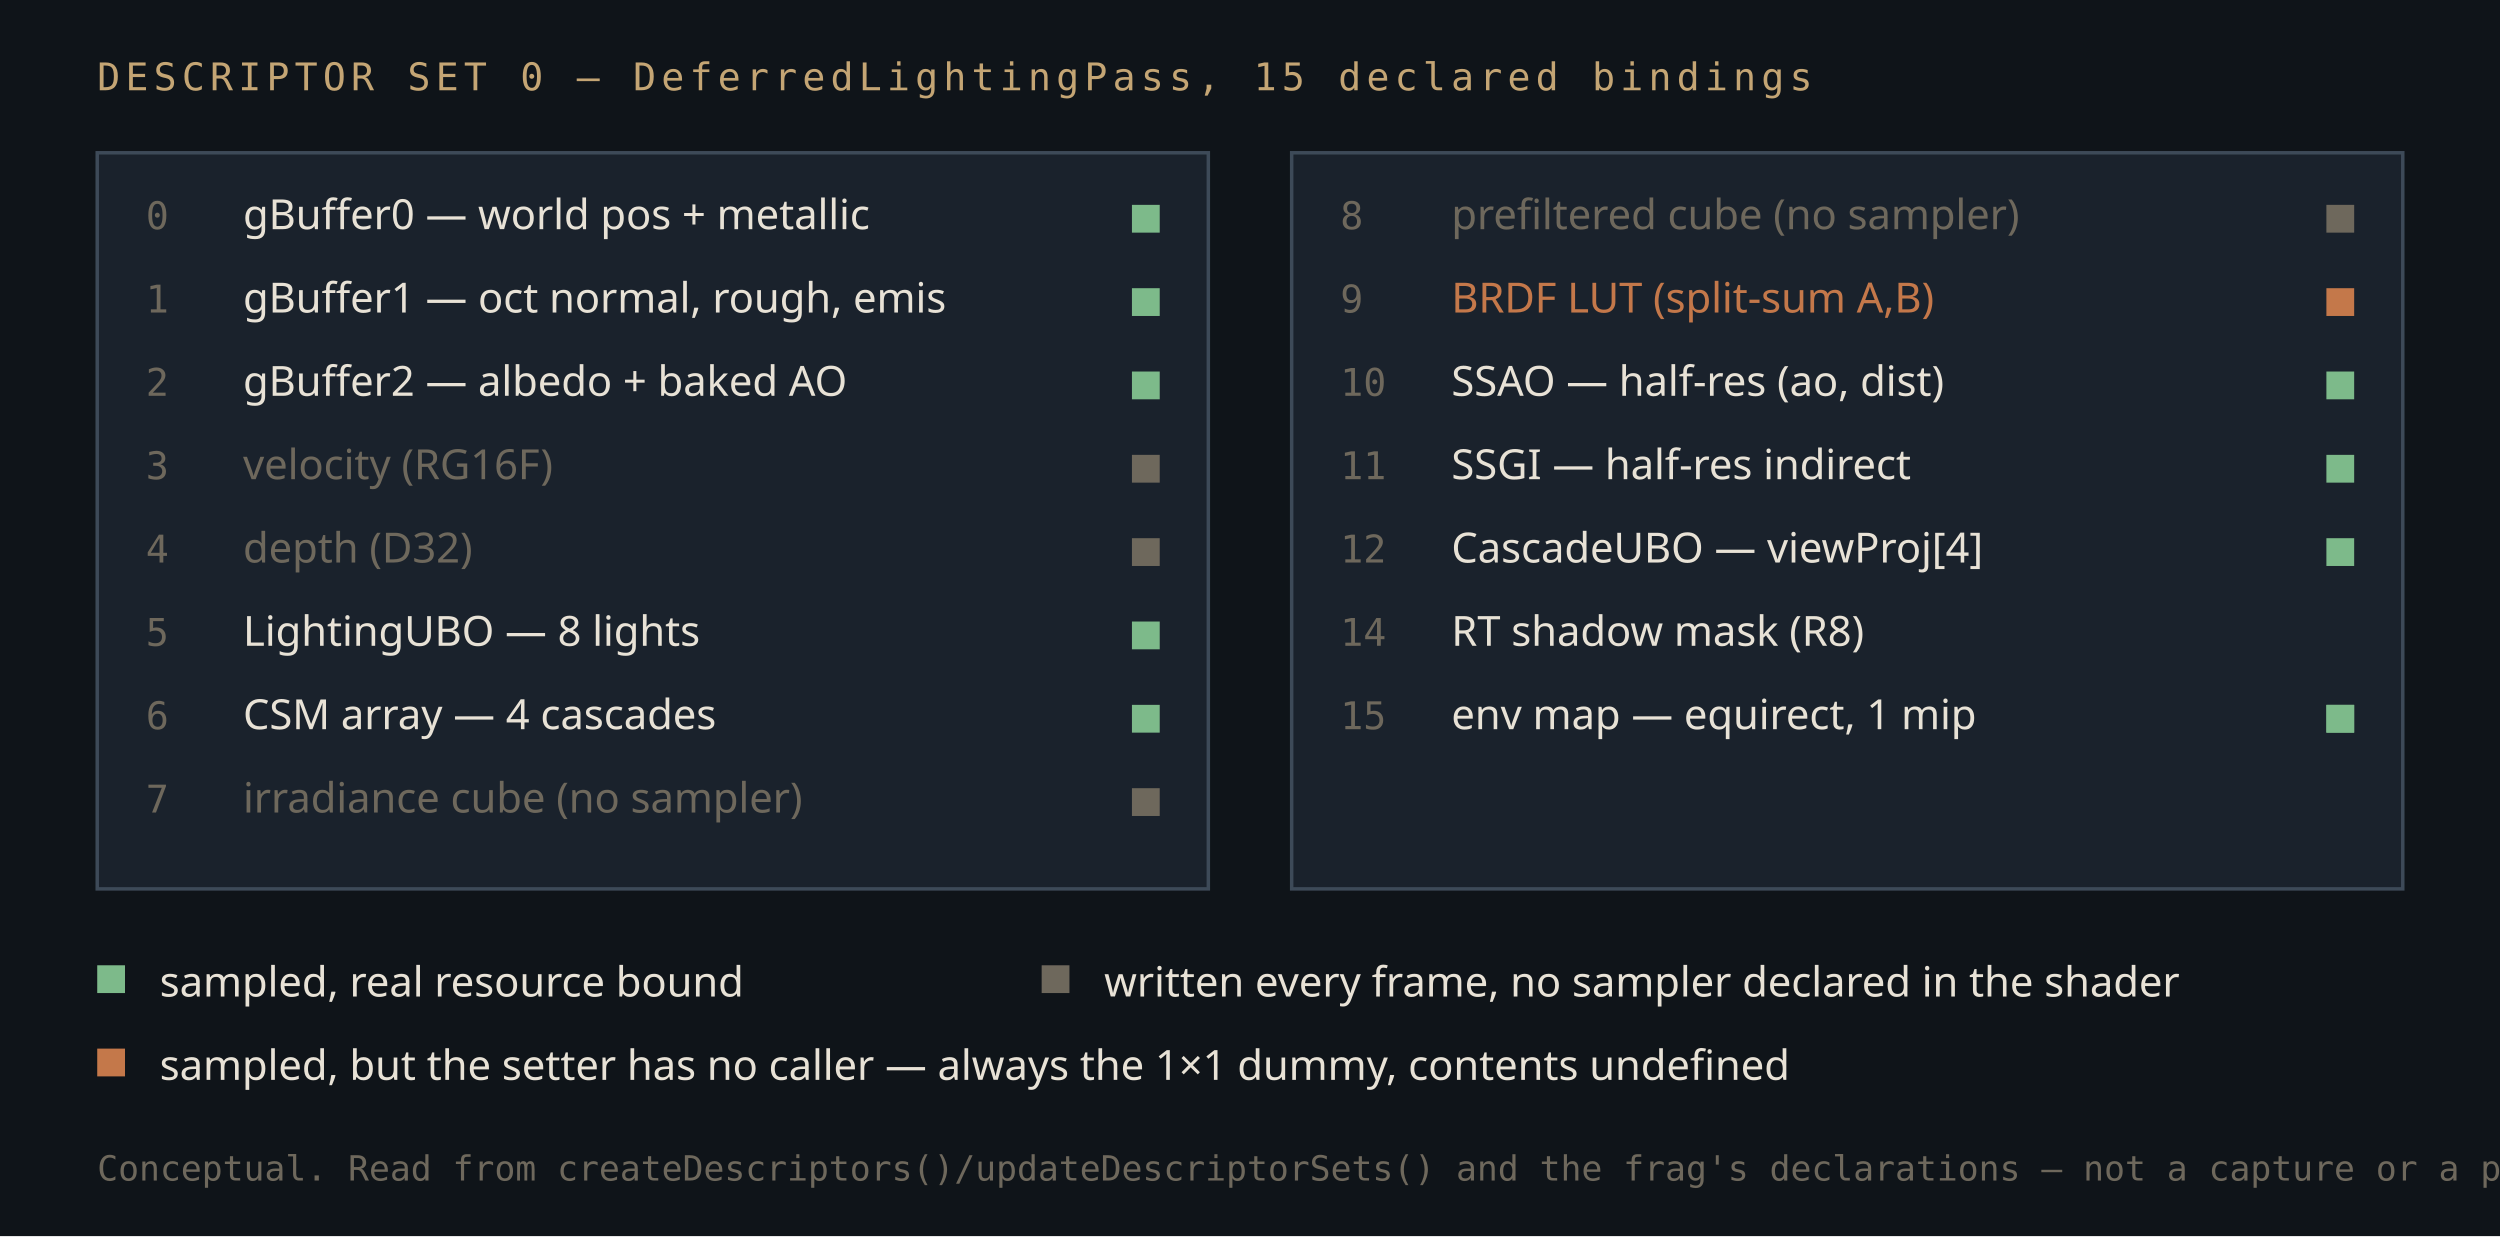
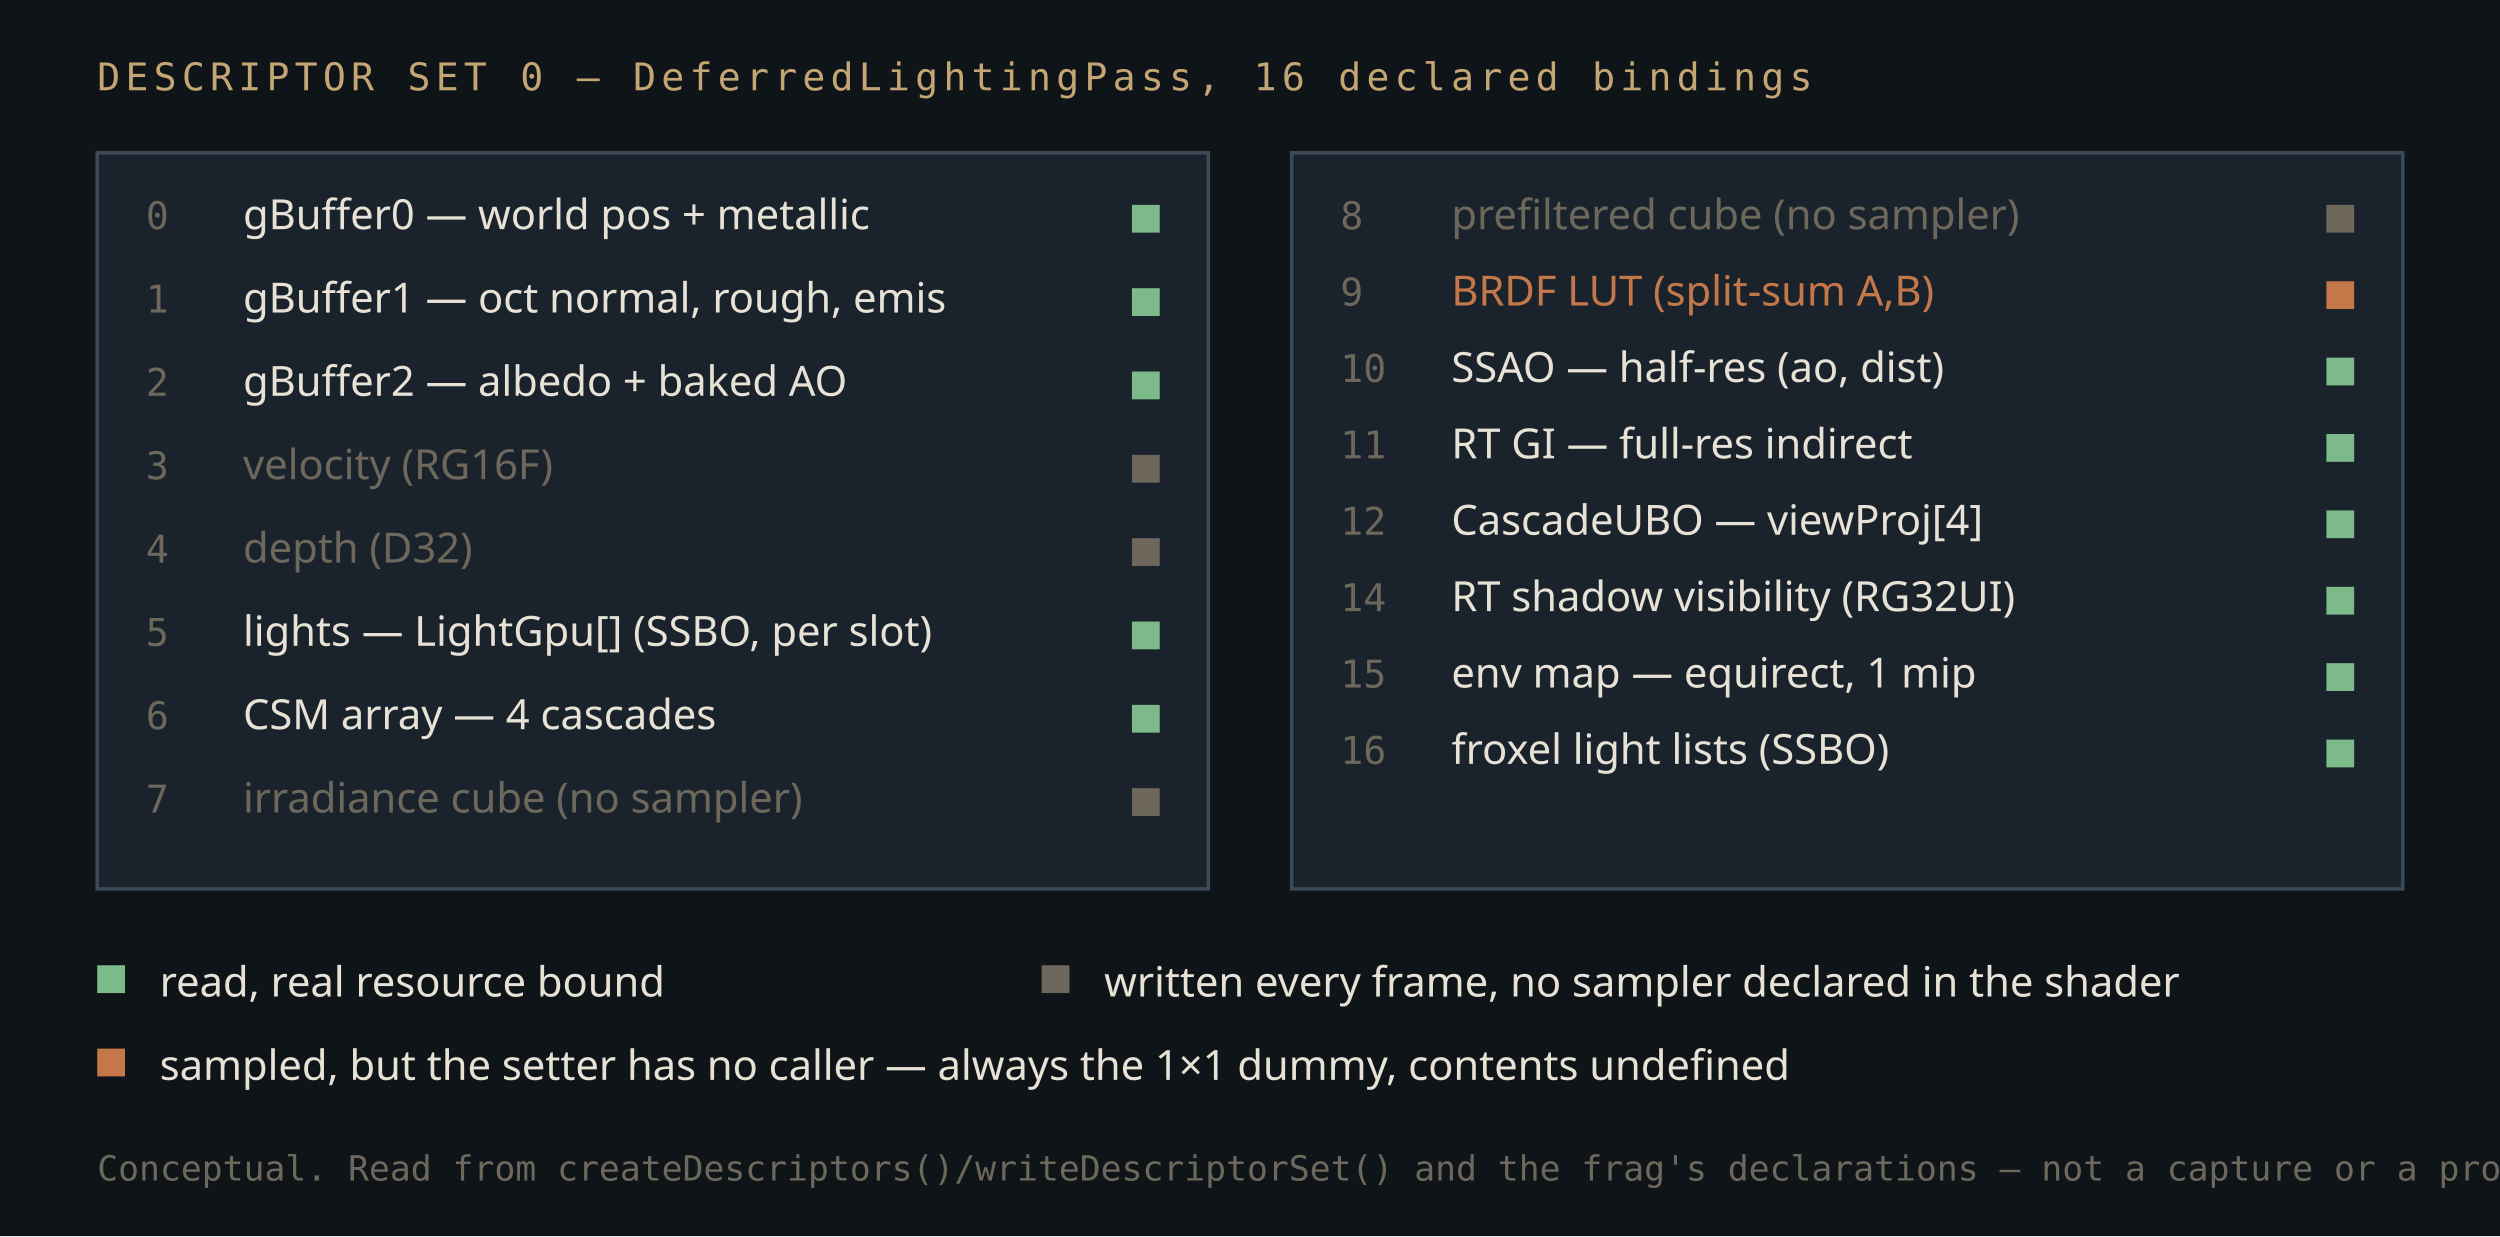
- <svg xmlns="http://www.w3.org/2000/svg" viewBox="0 0 720 356" class="unit-diagram" role="img" aria-label="Descriptor set 0 of the deferred lighting pass: fifteen declared bindings at 0 to 12, 14 and 15, sorted into three classes — sampled with a real resource, written every frame but with no sampler in the shader, and sampled but always the one-by-one dummy image">
+ <svg xmlns="http://www.w3.org/2000/svg" viewBox="0 0 720 356" class="unit-diagram" role="img" aria-label="Descriptor set 0 of the deferred lighting pass: sixteen declared bindings at 0 to 12 and 14 to 16, sorted into three classes — read with a real resource, written every frame but with no sampler in the shader, and sampled but always the one-by-one dummy image">
  <rect width="100%" height="100%" fill="#0f1419" />
-   <text x="28" y="26" fill="#c4a574" font-family="IBM Plex Mono,monospace" font-size="11" letter-spacing="1.5">DESCRIPTOR SET 0 — DeferredLightingPass, 15 declared bindings</text>
+   <text x="28" y="26" fill="#c4a574" font-family="IBM Plex Mono,monospace" font-size="11" letter-spacing="1.5">DESCRIPTOR SET 0 — DeferredLightingPass, 16 declared bindings</text>
  <rect x="28" y="44" width="320" height="212" fill="#1a222c" stroke="#3d4a58" stroke-width="1" />
  <rect x="372" y="44" width="320" height="212" fill="#1a222c" stroke="#3d4a58" stroke-width="1" />
  <g font-family="IBM Plex Mono,monospace" font-size="11">
    <text x="42" y="66" fill="#6e685c">0</text>
    <text x="70" y="66" fill="#e8e2d6" font-family="DM Sans,sans-serif" font-size="12">gBuffer0 — world pos + metallic</text>
    <rect x="326" y="59" width="8" height="8" fill="#7dba8a" />
    <text x="42" y="90" fill="#6e685c">1</text>
    <text x="70" y="90" fill="#e8e2d6" font-family="DM Sans,sans-serif" font-size="12">gBuffer1 — oct normal, rough, emis</text>
    <rect x="326" y="83" width="8" height="8" fill="#7dba8a" />
    <text x="42" y="114" fill="#6e685c">2</text>
    <text x="70" y="114" fill="#e8e2d6" font-family="DM Sans,sans-serif" font-size="12">gBuffer2 — albedo + baked AO</text>
    <rect x="326" y="107" width="8" height="8" fill="#7dba8a" />
    <text x="42" y="138" fill="#6e685c">3</text>
    <text x="70" y="138" fill="#6e685c" font-family="DM Sans,sans-serif" font-size="12">velocity (RG16F)</text>
    <rect x="326" y="131" width="8" height="8" fill="#6e685c" />
    <text x="42" y="162" fill="#6e685c">4</text>
    <text x="70" y="162" fill="#6e685c" font-family="DM Sans,sans-serif" font-size="12">depth (D32)</text>
    <rect x="326" y="155" width="8" height="8" fill="#6e685c" />
    <text x="42" y="186" fill="#6e685c">5</text>
-     <text x="70" y="186" fill="#e8e2d6" font-family="DM Sans,sans-serif" font-size="12">LightingUBO — 8 lights</text>
+     <text x="70" y="186" fill="#e8e2d6" font-family="DM Sans,sans-serif" font-size="12">lights — LightGpu[] (SSBO, per slot)</text>
    <rect x="326" y="179" width="8" height="8" fill="#7dba8a" />
    <text x="42" y="210" fill="#6e685c">6</text>
    <text x="70" y="210" fill="#e8e2d6" font-family="DM Sans,sans-serif" font-size="12">CSM array — 4 cascades</text>
    <rect x="326" y="203" width="8" height="8" fill="#7dba8a" />
    <text x="42" y="234" fill="#6e685c">7</text>
    <text x="70" y="234" fill="#6e685c" font-family="DM Sans,sans-serif" font-size="12">irradiance cube (no sampler)</text>
    <rect x="326" y="227" width="8" height="8" fill="#6e685c" />
  </g>
  <g font-family="IBM Plex Mono,monospace" font-size="11">
    <text x="386" y="66" fill="#6e685c">8</text>
    <text x="418" y="66" fill="#6e685c" font-family="DM Sans,sans-serif" font-size="12">prefiltered cube (no sampler)</text>
    <rect x="670" y="59" width="8" height="8" fill="#6e685c" />
-     <text x="386" y="90" fill="#6e685c">9</text>
-     <text x="418" y="90" fill="#c4784a" font-family="DM Sans,sans-serif" font-size="12">BRDF LUT (split-sum A,B)</text>
-     <rect x="670" y="83" width="8" height="8" fill="#c4784a" />
-     <text x="386" y="114" fill="#6e685c">10</text>
-     <text x="418" y="114" fill="#e8e2d6" font-family="DM Sans,sans-serif" font-size="12">SSAO — half-res (ao, dist)</text>
-     <rect x="670" y="107" width="8" height="8" fill="#7dba8a" />
-     <text x="386" y="138" fill="#6e685c">11</text>
-     <text x="418" y="138" fill="#e8e2d6" font-family="DM Sans,sans-serif" font-size="12">SSGI — half-res indirect</text>
-     <rect x="670" y="131" width="8" height="8" fill="#7dba8a" />
-     <text x="386" y="162" fill="#6e685c">12</text>
-     <text x="418" y="162" fill="#e8e2d6" font-family="DM Sans,sans-serif" font-size="12">CascadeUBO — viewProj[4]</text>
-     <rect x="670" y="155" width="8" height="8" fill="#7dba8a" />
-     <text x="386" y="186" fill="#6e685c">14</text>
-     <text x="418" y="186" fill="#e8e2d6" font-family="DM Sans,sans-serif" font-size="12">RT shadow mask (R8)</text>
-     <rect x="670" y="203" width="8" height="8" fill="#7dba8a" />
-     <text x="386" y="210" fill="#6e685c">15</text>
-     <text x="418" y="210" fill="#e8e2d6" font-family="DM Sans,sans-serif" font-size="12">env map — equirect, 1 mip</text>
-     <rect x="670" y="203" width="8" height="8" fill="#7dba8a" />
+     <text x="386" y="88" fill="#6e685c">9</text>
+     <text x="418" y="88" fill="#c4784a" font-family="DM Sans,sans-serif" font-size="12">BRDF LUT (split-sum A,B)</text>
+     <rect x="670" y="81" width="8" height="8" fill="#c4784a" />
+     <text x="386" y="110" fill="#6e685c">10</text>
+     <text x="418" y="110" fill="#e8e2d6" font-family="DM Sans,sans-serif" font-size="12">SSAO — half-res (ao, dist)</text>
+     <rect x="670" y="103" width="8" height="8" fill="#7dba8a" />
+     <text x="386" y="132" fill="#6e685c">11</text>
+     <text x="418" y="132" fill="#e8e2d6" font-family="DM Sans,sans-serif" font-size="12">RT GI — full-res indirect</text>
+     <rect x="670" y="125" width="8" height="8" fill="#7dba8a" />
+     <text x="386" y="154" fill="#6e685c">12</text>
+     <text x="418" y="154" fill="#e8e2d6" font-family="DM Sans,sans-serif" font-size="12">CascadeUBO — viewProj[4]</text>
+     <rect x="670" y="147" width="8" height="8" fill="#7dba8a" />
+     <text x="386" y="176" fill="#6e685c">14</text>
+     <text x="418" y="176" fill="#e8e2d6" font-family="DM Sans,sans-serif" font-size="12">RT shadow visibility (RG32UI)</text>
+     <rect x="670" y="169" width="8" height="8" fill="#7dba8a" />
+     <text x="386" y="198" fill="#6e685c">15</text>
+     <text x="418" y="198" fill="#e8e2d6" font-family="DM Sans,sans-serif" font-size="12">env map — equirect, 1 mip</text>
+     <rect x="670" y="191" width="8" height="8" fill="#7dba8a" />
+     <text x="386" y="220" fill="#6e685c">16</text>
+     <text x="418" y="220" fill="#e8e2d6" font-family="DM Sans,sans-serif" font-size="12">froxel light lists (SSBO)</text>
+     <rect x="670" y="213" width="8" height="8" fill="#7dba8a" />
  </g>
  <g font-family="DM Sans,sans-serif" font-size="12">
    <rect x="28" y="278" width="8" height="8" fill="#7dba8a" />
-     <text x="46" y="287" fill="#e8e2d6">sampled, real resource bound</text>
+     <text x="46" y="287" fill="#e8e2d6">read, real resource bound</text>
    <rect x="300" y="278" width="8" height="8" fill="#6e685c" />
    <text x="318" y="287" fill="#e8e2d6">written every frame, no sampler declared in the shader</text>
    <rect x="28" y="302" width="8" height="8" fill="#c4784a" />
    <text x="46" y="311" fill="#e8e2d6">sampled, but the setter has no caller — always the 1×1 dummy, contents undefined</text>
  </g>
-   <text x="28" y="340" fill="#6e685c" font-family="IBM Plex Mono,monospace" font-size="10">Conceptual. Read from createDescriptors()/updateDescriptorSets() and the frag's declarations — not a capture or a profile.</text>
+   <text x="28" y="340" fill="#6e685c" font-family="IBM Plex Mono,monospace" font-size="10">Conceptual. Read from createDescriptors()/writeDescriptorSet() and the frag's declarations — not a capture or a profile.</text>
</svg>
